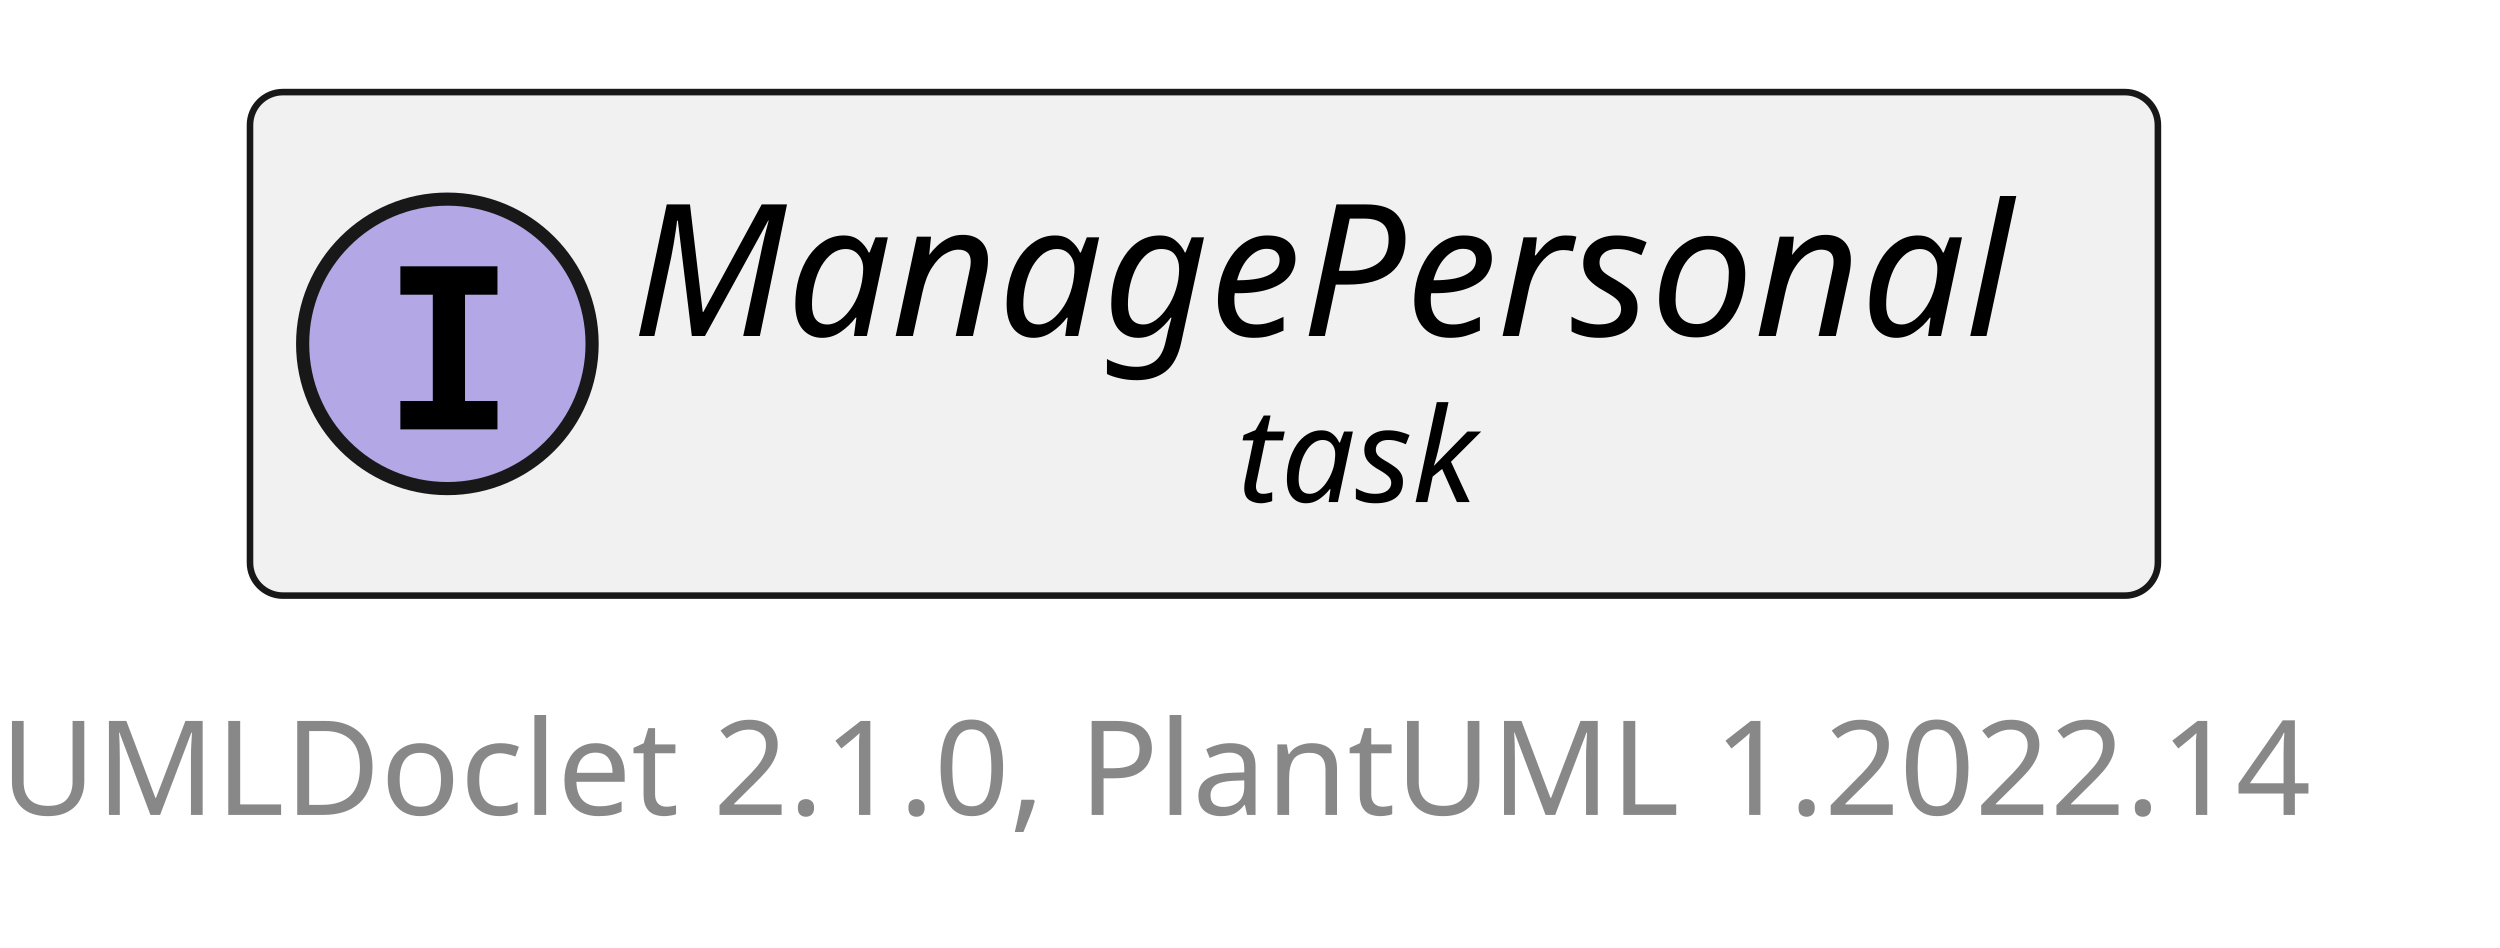
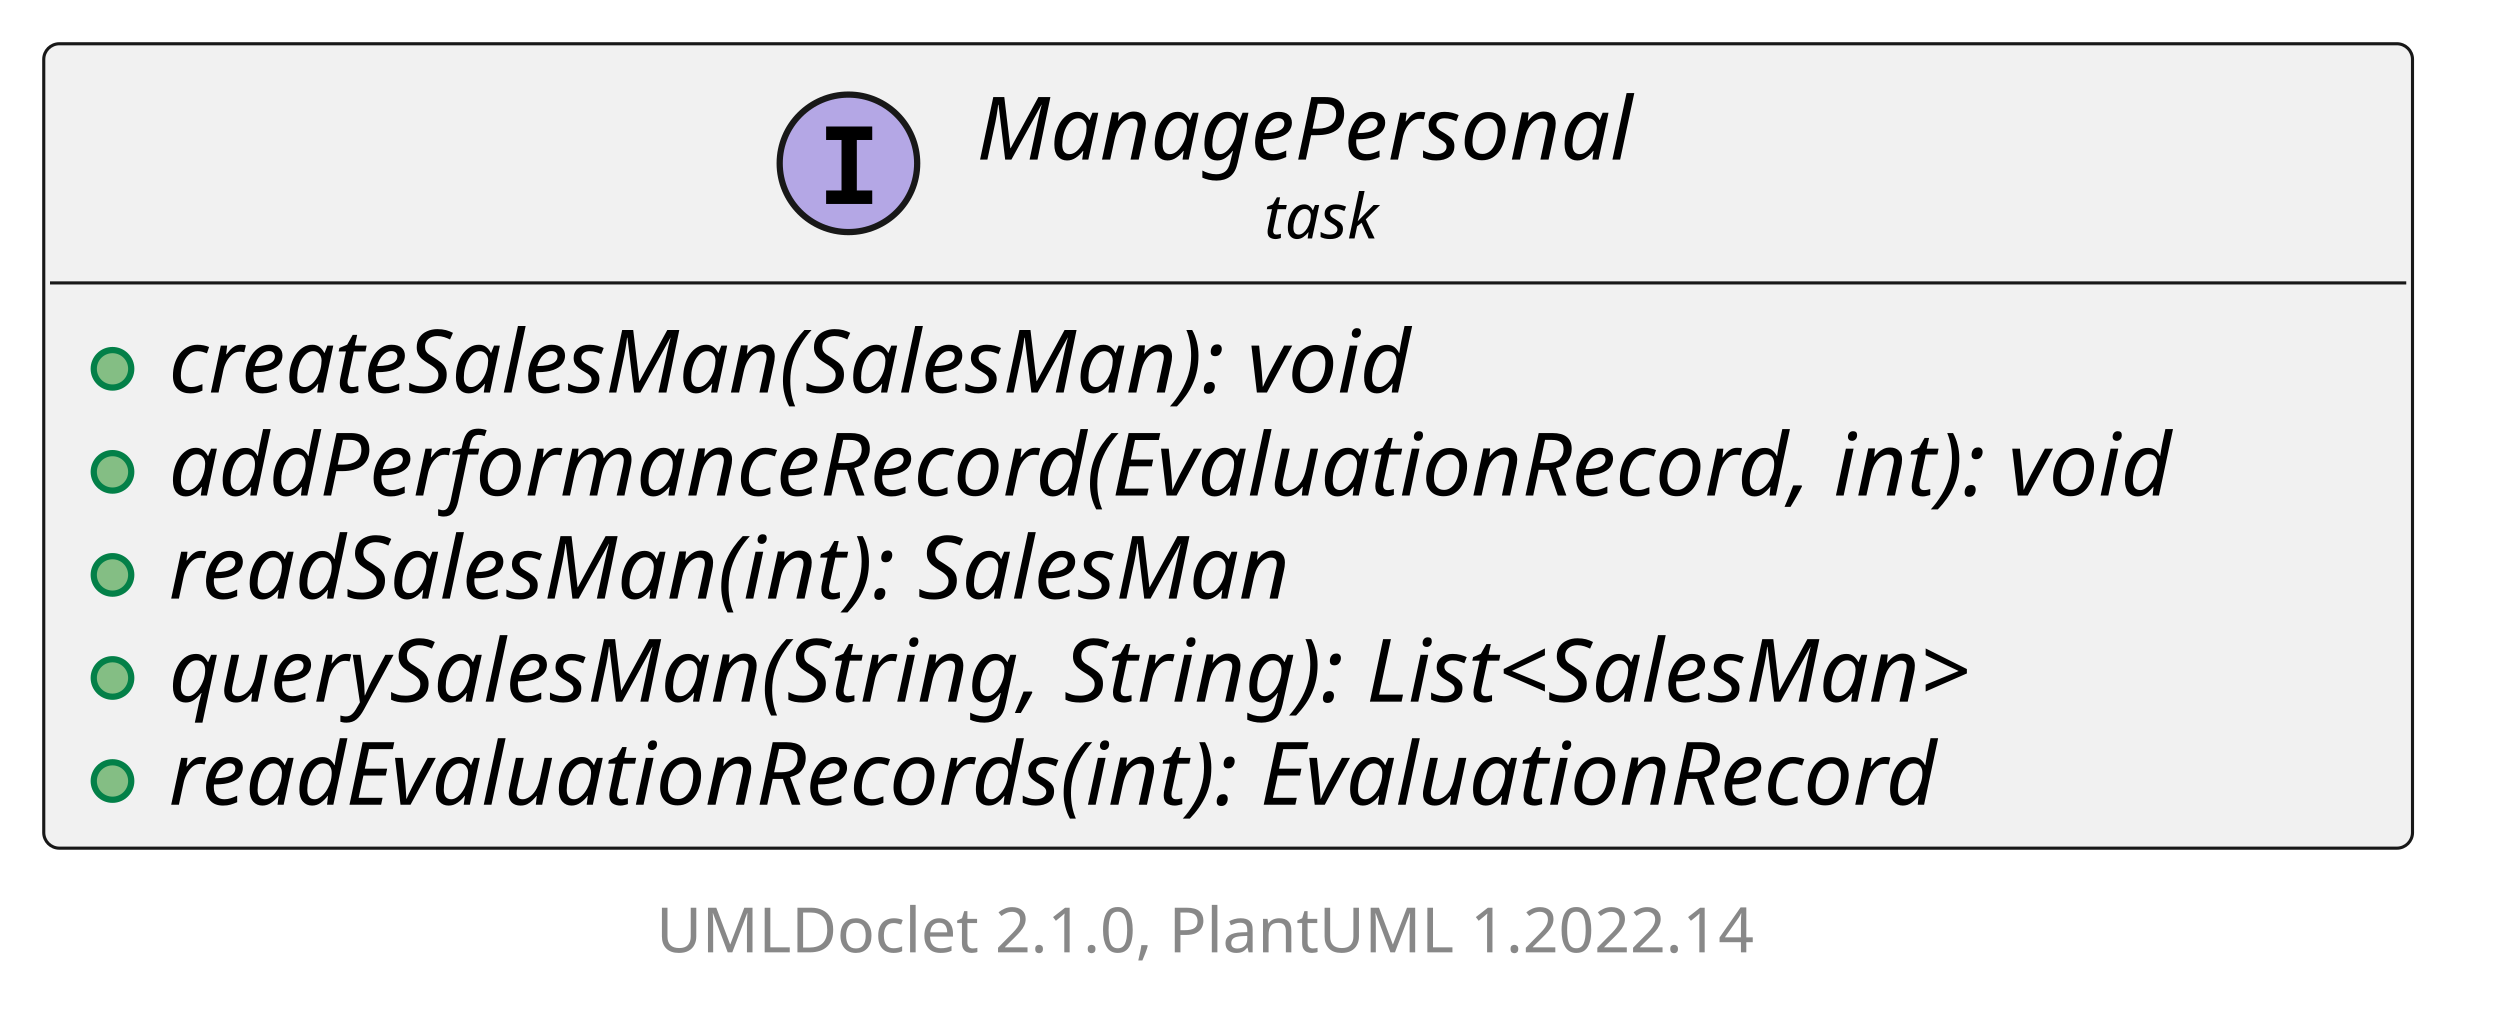
- <svg xmlns="http://www.w3.org/2000/svg" xmlns:xlink="http://www.w3.org/1999/xlink" contentStyleType="text/css" height="72px" preserveAspectRatio="none" style="width:190px;height:72px;background:#FFFFFF;" version="1.1" viewBox="0 0 190 72" width="190px" zoomAndPan="magnify">
+ <svg xmlns="http://www.w3.org/2000/svg" xmlns:xlink="http://www.w3.org/1999/xlink" contentStyleType="text/css" height="162px" preserveAspectRatio="none" style="width:400px;height:162px;background:#FFFFFF;" version="1.1" viewBox="0 0 400 162" width="400px" zoomAndPan="magnify">
  <defs />
  <g>
    <a href="ManagePersonal.html" target="_top" title="ManagePersonal.html" xlink:actuate="onRequest" xlink:href="ManagePersonal.html" xlink:show="new" xlink:title="ManagePersonal.html" xlink:type="simple">
      <g id="elem_task.ManagePersonal">
-         <rect codeLine="5" fill="#F1F1F1" height="38.266" id="task.ManagePersonal" rx="2.5" ry="2.5" style="stroke:#181818;stroke-width:0.5;" width="145" x="19" y="7" />
-         <ellipse cx="34" cy="26.133" fill="#B4A7E5" rx="11" ry="11" style="stroke:#181818;stroke-width:1.0;" />
-         <path d="M30.428,22.398 L30.428,20.24 L37.807,20.24 L37.807,22.398 L35.342,22.398 L35.342,30.475 L37.807,30.475 L37.807,32.633 L30.428,32.633 L30.428,30.475 L32.893,30.475 L32.893,22.398 Z " fill="#000000" />
-         <text fill="#000000" font-family="sans-serif" font-size="14" font-style="italic" lengthAdjust="spacing" textLength="113" x="48" y="25.535">ManagePersonal</text>
-         <text fill="#000000" font-family="sans-serif" font-size="10" font-style="italic" lengthAdjust="spacing" textLength="21" x="94" y="38.156">task</text>
+         <rect codeLine="5" fill="#F1F1F1" height="128.707" id="task.ManagePersonal" rx="2.5" ry="2.5" style="stroke:#181818;stroke-width:0.5;" width="379" x="7" y="7" />
+         <ellipse cx="135.75" cy="26.133" fill="#B4A7E5" rx="11" ry="11" style="stroke:#181818;stroke-width:1.0;" />
+         <path d="M132.178,22.398 L132.178,20.24 L139.557,20.24 L139.557,22.398 L137.092,22.398 L137.092,30.475 L139.557,30.475 L139.557,32.633 L132.178,32.633 L132.178,30.475 L134.643,30.475 L134.643,22.398 Z " fill="#000000" />
+         <text fill="#000000" font-family="sans-serif" font-size="14" font-style="italic" lengthAdjust="spacing" textLength="113" x="156.25" y="25.535">ManagePersonal</text>
+         <text fill="#000000" font-family="sans-serif" font-size="10" font-style="italic" lengthAdjust="spacing" textLength="21" x="202.25" y="38.156">task</text>
+         <line style="stroke:#181818;stroke-width:0.5;" x1="8" x2="385" y1="45.266" y2="45.266" />
+         <ellipse cx="18" cy="59.01" fill="#84BE84" rx="3" ry="3" style="stroke:#038048;stroke-width:1.0;" />
+         <text fill="#000000" font-family="sans-serif" font-size="14" font-style="italic" lengthAdjust="spacing" textLength="217" x="27" y="62.801">createSalesMan(SalesMan): void</text>
+         <ellipse cx="18" cy="75.498" fill="#84BE84" rx="3" ry="3" style="stroke:#038048;stroke-width:1.0;" />
+         <text fill="#000000" font-family="sans-serif" font-size="14" font-style="italic" lengthAdjust="spacing" textLength="353" x="27" y="79.289">addPerformanceRecord(EvaluationRecord, int): void</text>
+         <ellipse cx="18" cy="91.986" fill="#84BE84" rx="3" ry="3" style="stroke:#038048;stroke-width:1.0;" />
+         <text fill="#000000" font-family="sans-serif" font-size="14" font-style="italic" lengthAdjust="spacing" textLength="195" x="27" y="95.777">readSalesMan(int): SalesMan</text>
+         <ellipse cx="18" cy="108.475" fill="#84BE84" rx="3" ry="3" style="stroke:#038048;stroke-width:1.0;" />
+         <text fill="#000000" font-family="sans-serif" font-size="14" font-style="italic" lengthAdjust="spacing" textLength="320" x="27" y="112.266">querySalesMan(String, String): List&lt;SalesMan&gt;</text>
+         <ellipse cx="18" cy="124.963" fill="#84BE84" rx="3" ry="3" style="stroke:#038048;stroke-width:1.0;" />
+         <text fill="#000000" font-family="sans-serif" font-size="14" font-style="italic" lengthAdjust="spacing" textLength="312" x="27" y="128.754">readEvaluationRecords(int): EvaluationRecord</text>
      </g>
    </a>
-     <text fill="#888888" font-family="sans-serif" font-size="10" lengthAdjust="spacing" textLength="182" x="0" y="61.934">UMLDoclet 2.1.0, PlantUML 1.2022.14</text>
+     <text fill="#888888" font-family="sans-serif" font-size="10" lengthAdjust="spacing" textLength="182" x="105" y="152.375">UMLDoclet 2.1.0, PlantUML 1.2022.14</text>
  </g>
</svg>
